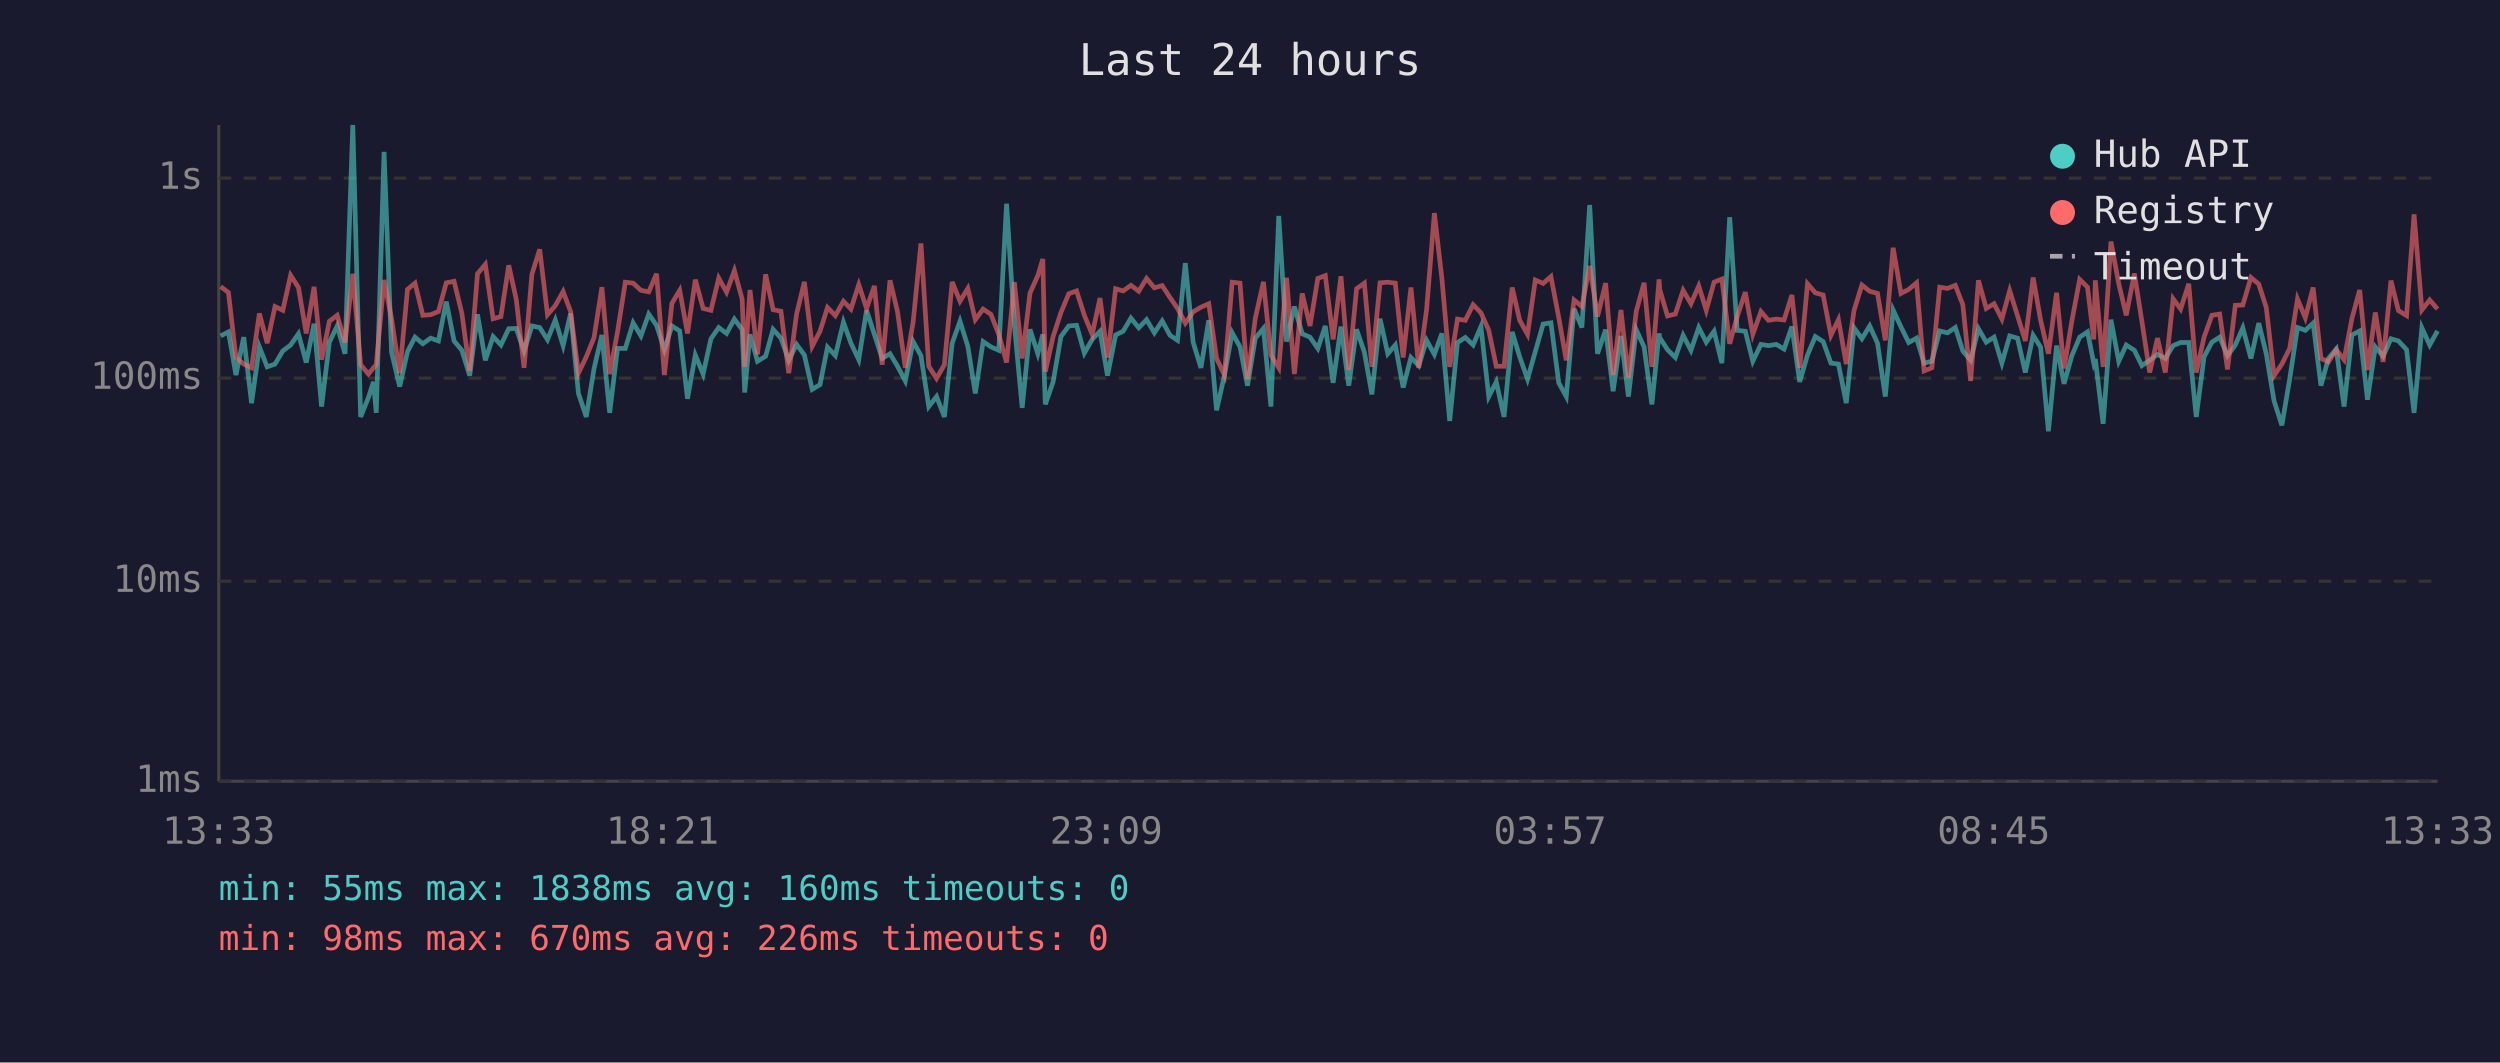
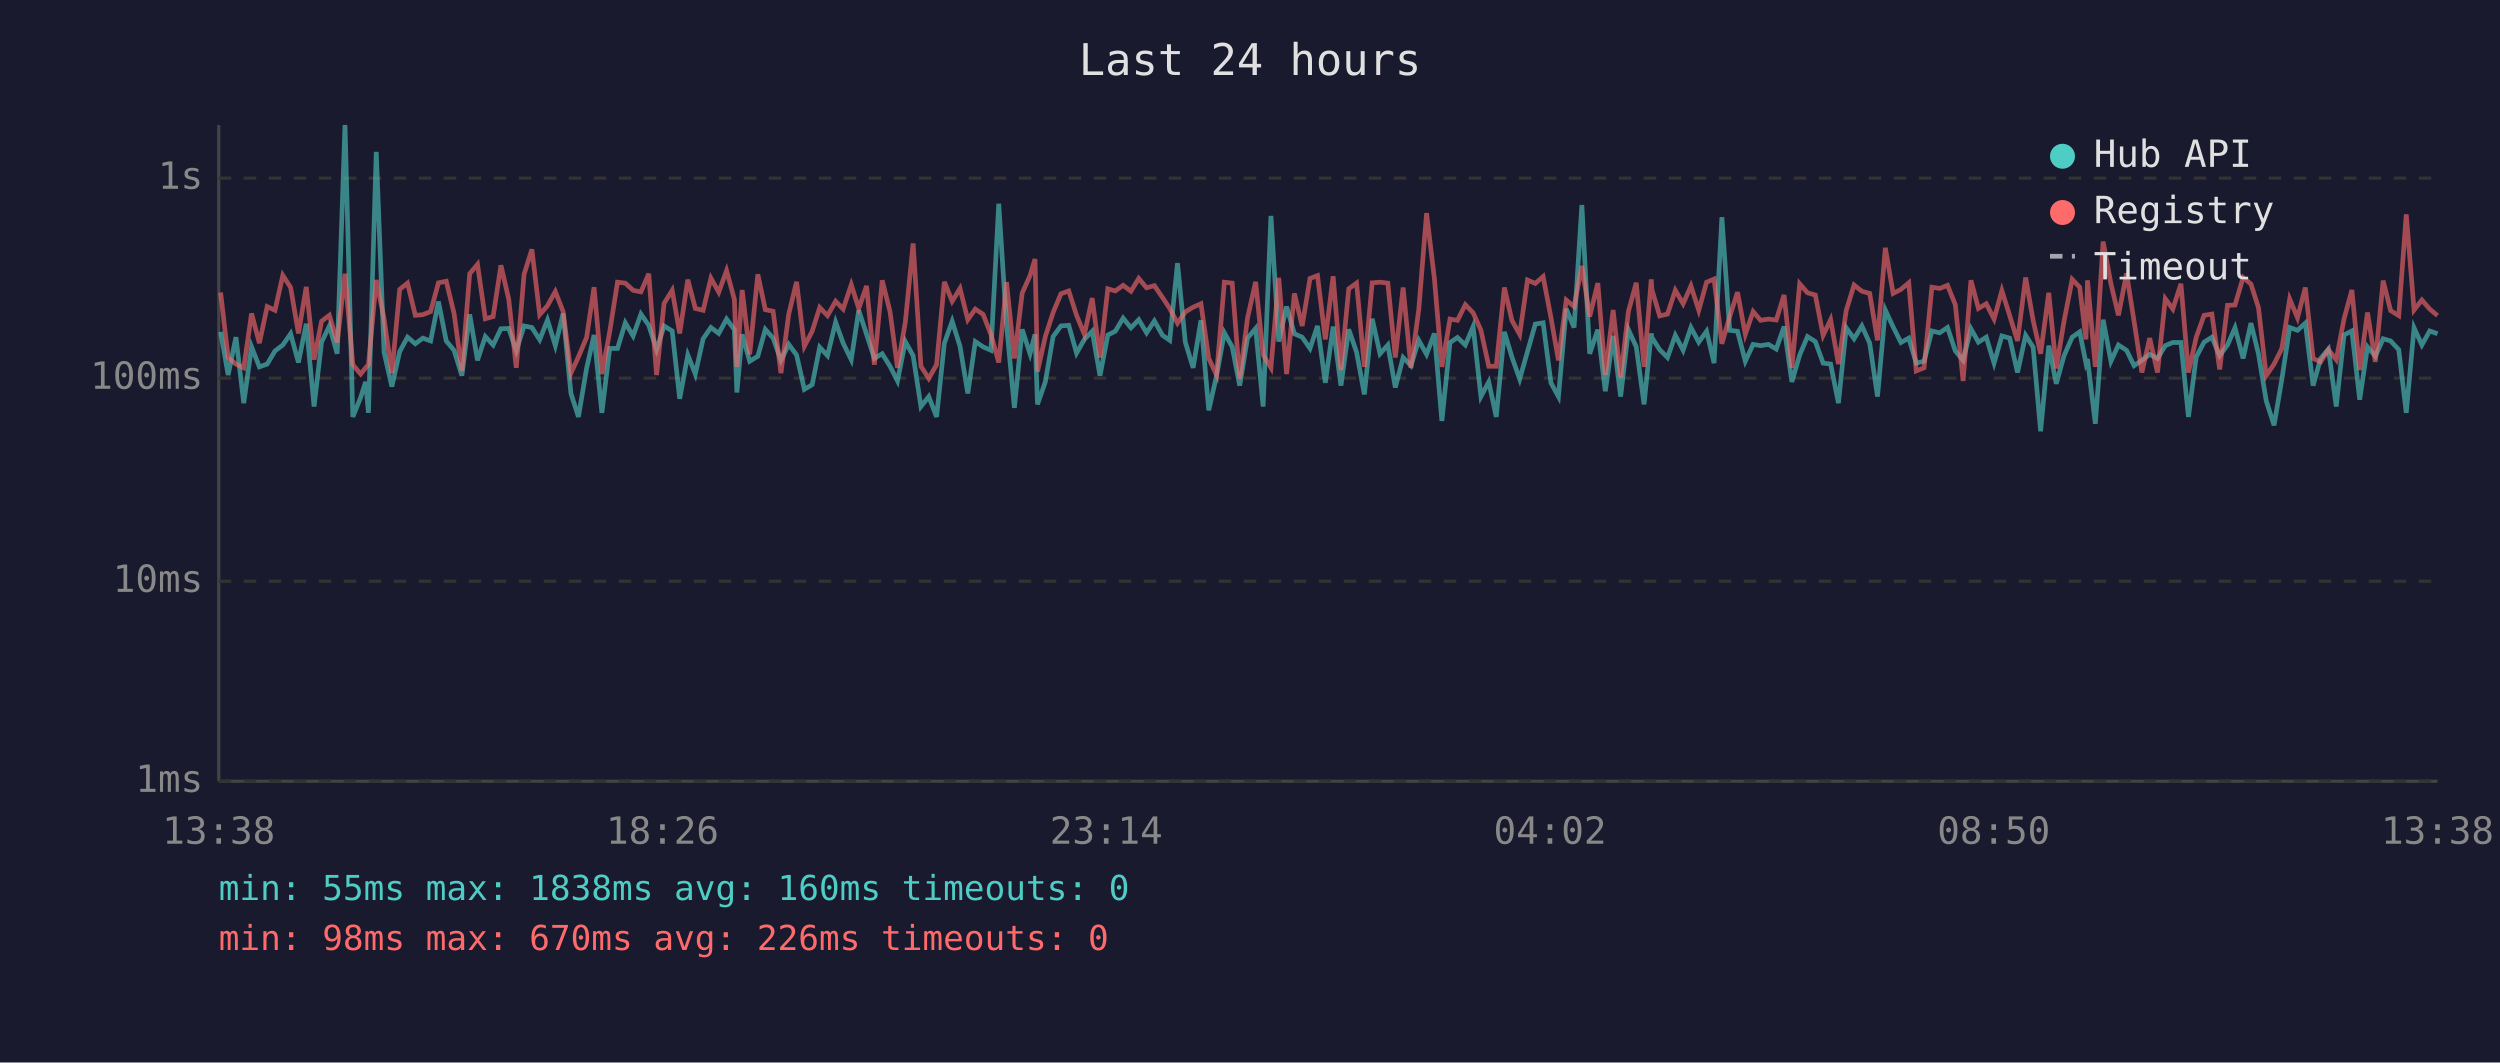
<svg xmlns="http://www.w3.org/2000/svg" viewBox="0 0 800 340" font-family="monospace" font-size="12">
  <rect width="800" height="340" fill="#1a1a2e" />
  <text x="400" y="24" fill="#e0e0e0" font-size="14" text-anchor="middle">Last 24 hours</text>
  <line x1="70" y1="40" x2="70" y2="250" stroke="#444" stroke-width="1" />
  <line x1="70" y1="250" x2="780" y2="250" stroke="#444" stroke-width="1" />
  <line x1="70" y1="250" x2="780" y2="250" stroke="#333" stroke-width="1" stroke-dasharray="4" />
  <text x="65" y="250" fill="#888" text-anchor="end" dominant-baseline="middle">1ms</text>
  <line x1="70" y1="186" x2="780" y2="186" stroke="#333" stroke-width="1" stroke-dasharray="4" />
  <text x="65" y="186" fill="#888" text-anchor="end" dominant-baseline="middle">10ms</text>
  <line x1="70" y1="121" x2="780" y2="121" stroke="#333" stroke-width="1" stroke-dasharray="4" />
  <text x="65" y="121" fill="#888" text-anchor="end" dominant-baseline="middle">100ms</text>
  <line x1="70" y1="57" x2="780" y2="57" stroke="#333" stroke-width="1" stroke-dasharray="4" />
  <text x="65" y="57" fill="#888" text-anchor="end" dominant-baseline="middle">1s</text>
-   <text x="70" y="270" fill="#888" text-anchor="middle">13:33</text>
-   <text x="212" y="270" fill="#888" text-anchor="middle">18:21</text>
-   <text x="354" y="270" fill="#888" text-anchor="middle">23:09</text>
-   <text x="496" y="270" fill="#888" text-anchor="middle">03:57</text>
-   <text x="638" y="270" fill="#888" text-anchor="middle">08:45</text>
-   <text x="780" y="270" fill="#888" text-anchor="middle">13:33</text>
-   <polyline points="70.6,107.5 73.1,106.2 75.5,120.0 78.0,107.9 80.5,129.0 83.0,111.0 85.5,117.4 88.0,116.5 90.5,112.3 93.0,110.4 95.5,106.8 98.0,116.0 100.5,103.6 102.9,130.1 105.4,109.5 107.9,104.3 110.4,113.2 112.9,40.0 115.4,133.4 117.9,127.2 119.5,122.2 120.4,132.1 122.9,48.6 125.3,112.7 127.9,123.7 130.4,112.5 132.8,107.9 135.3,110.0 137.8,108.2 140.3,109.1 142.8,96.5 145.3,109.1 147.8,112.1 150.3,120.2 152.8,100.6 155.3,115.3 157.8,107.7 160.3,110.4 162.8,105.2 165.2,105.1 167.7,112.3 170.2,104.3 172.7,104.8 175.2,108.7 177.7,102.4 180.2,110.6 182.6,100.3 185.1,125.9 187.6,133.4 190.1,117.9 192.6,107.2 195.1,132.1 197.6,111.5 200.1,111.5 202.6,103.3 205.1,107.5 207.6,100.5 210.1,104.1 212.6,111.9 215.0,104.3 217.5,105.9 220.0,127.6 222.5,113.6 225.0,119.7 227.5,108.4 230.0,104.8 232.5,106.7 235.0,102.1 237.5,105.5 238.3,125.6 240.0,107.0 242.4,115.6 245.0,114.0 247.4,105.4 249.9,108.2 252.4,115.3 254.9,110.2 257.4,113.6 259.9,124.6 262.4,123.1 264.8,111.1 267.3,113.8 269.9,103.1 272.3,109.8 274.8,115.1 277.3,99.3 279.8,107.0 282.3,114.7 284.8,113.2 287.2,117.2 289.7,121.9 292.2,109.3 294.7,113.8 297.2,130.1 299.7,126.9 302.2,133.4 304.7,109.8 307.2,102.8 309.7,110.8 312.1,125.9 314.6,109.3 317.1,111.0 319.6,112.1 322.1,65.2 324.6,104.0 327.1,130.5 329.6,105.4 332.1,113.2 333.7,107.0 334.5,129.4 337.0,122.2 339.5,107.7 342.0,104.3 344.5,104.1 347.0,113.0 349.5,108.6 352.0,106.0 354.4,120.2 357.0,107.2 359.4,106.0 361.9,101.8 364.4,104.9 366.9,102.3 369.4,106.5 371.9,102.7 374.4,107.3 376.8,108.9 379.3,84.2 381.8,109.5 384.3,117.7 386.8,102.5 389.3,131.3 391.8,120.2 394.3,106.5 396.8,111.0 399.2,123.4 401.7,108.2 404.3,105.1 406.7,130.1 409.2,69.1 411.7,109.3 414.2,98.1 416.7,106.8 419.2,107.9 421.7,111.5 424.1,104.3 426.6,122.5 429.1,104.5 431.6,123.4 434.1,105.4 436.6,112.7 439.0,126.2 441.6,102.0 444.1,113.2 446.5,110.4 449.0,124.0 451.5,114.4 454.0,117.0 456.5,108.9 459.0,113.4 461.4,106.7 463.9,134.7 466.4,109.6 468.9,108.0 471.4,110.4 473.9,104.5 476.4,126.9 478.8,122.2 481.3,133.4 483.9,106.2 486.3,114.2 488.8,121.3 491.3,112.5 493.8,103.7 496.3,103.3 498.8,122.5 501.2,126.9 503.7,98.8 506.2,104.8 508.7,65.6 511.2,113.2 513.8,105.5 516.2,125.2 518.7,107.5 521.1,126.9 523.6,105.5 526.1,111.0 528.6,129.4 530.9,106.7 531.1,108.0 533.6,111.9 536.1,114.4 538.6,107.3 541.1,112.1 543.6,104.8 546.0,109.5 548.5,106.0 551.0,116.2 553.5,69.5 555.9,105.7 558.5,106.0 560.9,115.6 563.5,110.2 565.9,110.6 568.4,110.2 570.9,111.7 573.4,104.5 575.9,122.2 578.4,113.6 580.9,107.7 583.4,109.3 585.9,116.2 588.3,116.5 590.8,129.0 593.3,104.9 595.8,108.4 598.3,104.3 600.8,109.8 603.3,126.9 605.8,99.2 608.3,104.6 610.8,109.6 613.3,108.2 615.7,116.2 618.2,115.6 620.7,105.9 623.2,106.5 625.7,104.8 628.1,112.3 630.6,115.3 633.1,105.2 635.6,109.5 638.1,107.9 640.6,116.2 643.1,107.5 645.6,108.2 648.1,119.2 650.6,107.3 653.0,111.1 655.5,138.0 658.1,110.6 660.5,122.8 663.0,113.8 665.5,107.9 668.0,106.2 670.0,116.2 670.5,114.9 673.0,135.6 675.5,102.3 678.0,115.6 680.4,110.4 683.0,112.1 685.4,117.0 687.9,115.3 690.4,113.4 692.9,114.7 695.4,110.6 697.8,109.6 700.4,109.6 702.8,133.4 705.3,114.2 707.8,109.5 710.3,107.9 712.8,113.8 715.3,110.4 717.7,104.9 720.3,114.7 722.8,103.4 725.2,113.2 727.7,128.3 730.2,136.1 732.7,121.3 735.2,104.8 737.7,105.7 740.2,103.4 742.7,123.4 745.1,114.7 747.6,111.7 750.1,130.1 752.6,107.2 755.1,105.9 757.6,127.9 760.1,111.0 762.6,114.0 765.1,108.4 767.5,109.1 770.1,111.9 772.5,132.1 775.0,104.9 777.5,110.4 780.0,105.9" fill="none" stroke="#4ecdc4" stroke-width="1.5" opacity="0.6" />
-   <polyline points="70.6,91.7 73.1,93.6 75.5,114.4 78.0,116.5 80.5,117.7 83.0,100.3 85.5,109.8 88.0,98.1 90.5,99.3 93.0,88.1 95.5,92.0 98.0,106.7 100.5,91.8 102.9,115.1 105.4,102.8 107.9,100.9 110.4,109.6 112.9,87.6 115.4,116.7 117.9,119.7 119.5,117.7 120.4,116.7 122.9,89.6 125.3,102.0 127.9,119.4 130.4,92.6 132.8,90.6 135.3,100.9 137.8,100.7 140.3,99.7 142.8,90.5 145.3,90.0 147.8,100.3 150.3,118.7 152.8,87.6 155.3,84.6 157.8,102.0 160.3,101.3 162.8,84.9 165.2,95.8 167.7,117.7 170.2,87.8 172.7,79.8 175.2,100.7 177.7,97.8 180.2,93.3 182.6,99.7 185.1,119.4 187.6,114.2 190.1,108.0 192.6,91.9 195.1,119.7 197.6,106.2 200.1,90.3 202.6,90.6 205.1,92.9 207.6,93.4 210.1,87.6 212.6,120.0 215.0,97.1 217.5,92.9 220.0,106.7 222.5,89.5 225.0,98.7 227.5,99.3 230.0,89.0 232.5,93.5 235.0,86.6 237.5,95.8 238.3,117.4 240.0,92.8 242.4,113.4 245.0,87.8 247.4,99.1 249.9,99.6 252.4,119.4 254.9,100.5 257.4,90.2 259.9,110.8 262.4,106.0 264.8,98.4 267.3,101.0 269.9,96.4 272.3,98.9 274.8,91.1 277.3,98.7 279.8,91.5 282.3,116.7 284.8,89.7 287.2,99.7 289.7,117.7 292.2,103.1 294.7,77.9 297.2,117.2 299.7,121.1 302.2,116.7 304.7,90.2 307.2,96.4 309.7,92.3 312.1,102.3 314.6,98.9 317.1,100.6 319.6,107.0 322.1,116.0 324.6,90.3 327.1,114.7 329.6,93.8 332.1,88.2 333.7,82.9 334.5,118.9 337.0,107.7 339.5,100.0 342.0,94.0 344.5,93.1 347.0,100.9 349.5,107.0 352.0,95.4 354.4,114.4 357.0,92.4 359.4,93.1 361.9,91.3 364.4,93.2 366.9,89.1 369.4,92.1 371.9,91.4 374.4,95.2 376.8,98.7 379.3,103.4 381.8,99.8 384.3,98.3 386.8,97.2 389.3,114.7 391.8,120.0 394.3,90.3 396.8,90.6 399.2,121.3 401.7,101.8 404.3,90.2 406.7,113.6 409.2,117.7 411.7,88.9 414.2,119.7 416.7,93.9 419.2,104.3 421.7,89.1 424.1,88.2 426.6,108.6 429.1,88.4 431.6,118.4 434.1,92.4 436.6,90.6 439.0,117.4 441.6,90.5 444.1,90.3 446.5,90.6 449.0,114.4 451.5,92.0 454.0,117.7 456.5,99.1 459.0,68.2 461.4,89.1 463.9,117.4 466.4,102.1 468.9,102.5 471.4,97.5 473.9,100.1 476.4,105.7 478.8,117.2 481.3,117.2 483.9,92.0 486.3,102.5 488.8,107.0 491.3,89.6 493.8,90.7 496.3,88.5 498.8,101.6 501.2,115.3 503.7,96.0 506.2,98.1 508.7,85.1 511.2,101.3 513.8,90.6 516.2,120.0 518.7,99.2 521.1,120.8 523.6,99.6 526.1,90.5 528.6,117.4 530.9,89.4 531.1,92.6 533.6,101.1 536.1,100.5 538.6,92.9 541.1,97.2 543.6,91.5 546.0,99.3 548.5,90.3 551.0,89.3 553.5,110.0 555.9,101.3 558.5,93.5 560.9,107.0 563.5,99.7 565.9,102.5 568.4,102.1 570.9,102.4 573.4,94.4 575.9,117.7 578.4,90.8 580.9,93.7 583.4,94.4 585.9,107.3 588.3,102.3 590.8,116.5 593.3,99.3 595.8,91.2 598.3,93.2 600.8,93.9 603.3,108.9 605.8,79.3 608.3,93.9 610.8,92.6 613.3,90.5 615.7,118.7 618.2,117.7 620.7,91.9 623.2,92.3 625.7,91.3 628.1,97.5 630.6,121.9 633.1,89.7 635.6,98.7 638.1,97.2 640.6,102.1 643.1,93.0 645.6,101.0 648.1,109.1 650.6,88.8 653.0,102.5 655.5,113.2 658.1,93.7 660.5,117.9 663.0,102.7 665.5,89.4 668.0,91.9 670.0,108.6 670.5,89.7 673.0,117.4 675.5,77.3 678.0,90.8 680.4,100.9 683.0,87.5 685.4,102.8 687.9,119.2 690.4,108.2 692.9,119.2 695.4,95.6 697.8,98.9 700.4,90.8 702.8,119.2 705.3,107.9 707.8,100.9 710.3,100.5 712.8,118.2 715.3,97.7 717.7,97.6 720.3,88.8 722.8,90.9 725.2,98.4 727.7,120.2 730.2,116.5 732.7,111.5 735.2,95.7 737.7,101.7 740.2,92.0 742.7,114.7 745.1,115.8 747.6,111.9 750.1,115.1 752.6,102.0 755.1,92.8 757.6,118.4 760.1,100.0 762.6,115.8 765.1,89.8 767.5,99.4 770.1,101.0 772.5,68.6 775.0,99.2 777.5,96.0 780.0,98.9" fill="none" stroke="#ff6b6b" stroke-width="1.5" opacity="0.6" />
+   <text x="70" y="270" fill="#888" text-anchor="middle">13:38</text>
+   <text x="212" y="270" fill="#888" text-anchor="middle">18:26</text>
+   <text x="354" y="270" fill="#888" text-anchor="middle">23:14</text>
+   <text x="496" y="270" fill="#888" text-anchor="middle">04:02</text>
+   <text x="638" y="270" fill="#888" text-anchor="middle">08:50</text>
+   <text x="780" y="270" fill="#888" text-anchor="middle">13:38</text>
+   <polyline points="70.6,106.2 73.0,120.0 75.5,107.9 78.0,129.0 80.5,111.0 83.0,117.4 85.5,116.5 88.0,112.3 90.5,110.4 93.0,106.8 95.5,116.0 98.0,103.6 100.5,130.1 102.9,109.5 105.4,104.3 107.9,113.2 110.4,40.0 112.9,133.4 115.4,127.2 117.0,122.2 117.9,132.1 120.4,48.6 122.9,112.7 125.4,123.7 127.9,112.5 130.4,107.9 132.9,110.0 135.3,108.2 137.8,109.1 140.3,96.5 142.8,109.1 145.3,112.1 147.8,120.2 150.3,100.6 152.8,115.3 155.3,107.7 157.8,110.4 160.3,105.2 162.8,105.1 165.2,112.3 167.7,104.3 170.2,104.8 172.7,108.7 175.2,102.4 177.7,110.6 180.2,100.3 182.7,125.9 185.1,133.4 187.7,117.9 190.1,107.2 192.6,132.1 195.1,111.5 197.6,111.5 200.1,103.3 202.6,107.5 205.1,100.5 207.6,104.1 210.1,111.9 212.5,104.3 215.1,105.9 217.5,127.6 220.1,113.6 222.5,119.7 225.0,108.4 227.5,104.8 230.0,106.7 232.5,102.1 235.0,105.5 235.8,125.6 237.5,107.0 239.9,115.6 242.5,114.0 244.9,105.4 247.4,108.2 249.9,115.3 252.4,110.2 254.9,113.6 257.4,124.6 259.9,123.1 262.3,111.1 264.8,113.8 267.4,103.1 269.8,109.8 272.4,115.1 274.8,99.3 277.3,107.0 279.8,114.7 282.3,113.2 284.8,117.2 287.2,121.9 289.7,109.3 292.2,113.8 294.7,130.1 297.2,126.9 299.7,133.4 302.2,109.8 304.7,102.8 307.2,110.8 309.7,125.9 312.1,109.3 314.6,111.0 317.1,112.1 319.6,65.2 322.1,104.0 324.6,130.5 327.1,105.4 329.6,113.2 331.2,107.0 332.0,129.4 334.5,122.2 337.0,107.7 339.5,104.3 342.0,104.1 344.5,113.0 347.0,108.6 349.5,106.0 352.0,120.2 354.5,107.2 356.9,106.0 359.4,101.8 361.9,104.9 364.4,102.3 366.9,106.5 369.4,102.7 372.0,107.3 374.3,108.9 376.8,84.2 379.3,109.5 381.8,117.7 384.3,102.5 386.8,131.3 389.3,120.2 391.8,106.5 394.3,111.0 396.7,123.4 399.2,108.2 401.8,105.1 404.2,130.1 406.7,69.1 409.2,109.3 411.7,98.1 414.2,106.8 416.7,107.9 419.2,111.5 421.6,104.3 424.1,122.5 426.6,104.5 429.1,123.4 431.6,105.4 434.1,112.7 436.6,126.2 439.1,102.0 441.6,113.2 444.1,110.4 446.5,124.0 449.0,114.4 451.5,117.0 454.0,108.9 456.5,113.4 459.0,106.7 461.4,134.7 464.0,109.6 466.4,108.0 468.9,110.4 471.4,104.5 473.9,126.9 476.4,122.2 478.8,133.4 481.4,106.2 483.8,114.2 486.3,121.3 488.8,112.5 491.3,103.7 493.8,103.3 496.3,122.5 498.7,126.9 501.2,98.8 503.7,104.8 506.2,65.6 508.7,113.2 511.3,105.5 513.7,125.2 516.2,107.5 518.6,126.9 521.1,105.5 523.6,111.0 526.1,129.4 528.4,106.7 528.6,108.0 531.1,111.9 533.6,114.4 536.1,107.3 538.6,112.1 541.1,104.8 543.6,109.5 546.1,106.0 548.5,116.2 551.0,69.5 553.5,105.7 556.0,106.0 558.5,115.6 561.0,110.2 563.4,110.6 565.9,110.2 568.4,111.7 570.9,104.5 573.4,122.2 575.9,113.6 578.4,107.7 580.9,109.3 583.4,116.2 585.8,116.5 588.3,129.0 590.8,104.9 593.3,108.4 595.8,104.3 598.3,109.8 600.8,126.9 603.3,99.2 605.8,104.6 608.3,109.6 610.8,108.2 613.2,116.2 615.7,115.6 618.2,105.9 620.7,106.5 623.2,104.8 625.7,112.3 628.2,115.3 630.7,105.2 633.1,109.5 635.6,107.9 638.1,116.2 640.6,107.5 643.1,108.2 645.6,119.2 648.2,107.3 650.6,111.1 653.0,138.0 655.6,110.6 658.0,122.8 660.5,113.8 663.1,107.9 665.5,106.2 667.5,116.2 668.0,114.9 670.5,135.6 673.0,102.3 675.5,115.6 677.9,110.4 680.5,112.1 682.9,117.0 685.4,115.3 687.9,113.4 690.4,114.7 692.9,110.6 695.3,109.6 697.9,109.6 700.3,133.4 702.8,114.2 705.3,109.5 707.8,107.9 710.3,113.8 712.8,110.4 715.2,104.9 717.8,114.7 720.3,103.4 722.7,113.2 725.2,128.3 727.7,136.1 730.2,121.3 732.7,104.8 735.2,105.7 737.7,103.4 740.2,123.4 742.6,114.7 745.1,111.7 747.6,130.1 750.1,107.2 752.6,105.9 755.1,127.9 757.6,111.0 760.1,114.0 762.6,108.4 765.0,109.1 767.6,111.9 770.0,132.1 772.5,104.9 775.0,110.4 777.5,105.9 780.0,106.8" fill="none" stroke="#4ecdc4" stroke-width="1.5" opacity="0.6" />
+   <polyline points="70.6,93.6 73.0,114.4 75.5,116.5 78.0,117.7 80.5,100.3 83.0,109.8 85.5,98.1 88.0,99.3 90.5,88.1 93.0,92.0 95.5,106.7 98.0,91.8 100.5,115.1 102.9,102.8 105.4,100.9 107.9,109.6 110.4,87.6 112.9,116.7 115.4,119.7 117.0,117.7 117.9,116.7 120.4,89.6 122.9,102.0 125.4,119.4 127.9,92.6 130.4,90.6 132.9,100.9 135.3,100.7 137.8,99.7 140.3,90.5 142.8,90.0 145.3,100.3 147.8,118.7 150.3,87.6 152.8,84.6 155.3,102.0 157.8,101.3 160.3,84.9 162.8,95.8 165.2,117.7 167.7,87.8 170.2,79.8 172.7,100.7 175.2,97.8 177.7,93.3 180.2,99.7 182.7,119.4 185.1,114.2 187.7,108.0 190.1,91.9 192.6,119.7 195.1,106.2 197.6,90.3 200.1,90.6 202.6,92.9 205.1,93.4 207.6,87.6 210.1,120.0 212.5,97.1 215.1,92.9 217.5,106.7 220.1,89.5 222.5,98.7 225.0,99.3 227.5,89.0 230.0,93.5 232.5,86.6 235.0,95.8 235.8,117.4 237.5,92.8 239.9,113.4 242.5,87.8 244.9,99.1 247.4,99.6 249.9,119.4 252.4,100.5 254.9,90.2 257.4,110.8 259.9,106.0 262.3,98.4 264.8,101.0 267.4,96.4 269.8,98.9 272.4,91.1 274.8,98.7 277.3,91.5 279.8,116.7 282.3,89.7 284.8,99.7 287.2,117.7 289.7,103.1 292.2,77.9 294.7,117.2 297.2,121.1 299.7,116.7 302.2,90.2 304.7,96.4 307.2,92.3 309.7,102.3 312.1,98.9 314.6,100.6 317.1,107.0 319.6,116.0 322.1,90.3 324.6,114.7 327.1,93.8 329.6,88.2 331.2,82.9 332.0,118.9 334.5,107.7 337.0,100.0 339.5,94.0 342.0,93.1 344.5,100.9 347.0,107.0 349.5,95.4 352.0,114.4 354.5,92.4 356.9,93.1 359.4,91.3 361.9,93.2 364.4,89.1 366.9,92.1 369.4,91.4 372.0,95.2 374.3,98.7 376.8,103.4 379.3,99.8 381.8,98.3 384.3,97.2 386.8,114.7 389.3,120.0 391.8,90.3 394.3,90.6 396.7,121.3 399.2,101.8 401.8,90.2 404.2,113.6 406.7,117.7 409.2,88.9 411.7,119.7 414.2,93.9 416.7,104.3 419.2,89.1 421.6,88.2 424.1,108.6 426.6,88.4 429.1,118.4 431.6,92.4 434.1,90.6 436.6,117.4 439.1,90.5 441.6,90.3 444.1,90.6 446.5,114.4 449.0,92.0 451.5,117.7 454.0,99.1 456.5,68.2 459.0,89.1 461.4,117.4 464.0,102.1 466.4,102.5 468.9,97.5 471.4,100.1 473.9,105.7 476.4,117.2 478.8,117.2 481.4,92.0 483.8,102.5 486.3,107.0 488.8,89.6 491.3,90.7 493.8,88.5 496.3,101.6 498.7,115.3 501.2,96.0 503.7,98.1 506.2,85.1 508.7,101.3 511.3,90.6 513.7,120.0 516.2,99.2 518.6,120.8 521.1,99.6 523.6,90.5 526.1,117.4 528.4,89.4 528.6,92.6 531.1,101.1 533.6,100.5 536.1,92.9 538.6,97.2 541.1,91.5 543.6,99.3 546.1,90.3 548.5,89.3 551.0,110.0 553.5,101.3 556.0,93.5 558.5,107.0 561.0,99.7 563.4,102.5 565.9,102.1 568.4,102.4 570.9,94.4 573.4,117.7 575.9,90.8 578.4,93.7 580.9,94.4 583.4,107.3 585.8,102.3 588.3,116.5 590.8,99.3 593.3,91.2 595.8,93.2 598.3,93.9 600.8,108.9 603.3,79.3 605.8,93.9 608.3,92.6 610.8,90.5 613.2,118.7 615.7,117.7 618.2,91.9 620.7,92.3 623.2,91.3 625.7,97.5 628.2,121.9 630.7,89.7 633.1,98.7 635.6,97.2 638.1,102.1 640.6,93.0 643.1,101.0 645.6,109.1 648.2,88.8 650.6,102.5 653.0,113.2 655.6,93.7 658.0,117.9 660.5,102.7 663.1,89.4 665.5,91.9 667.5,108.6 668.0,89.7 670.5,117.4 673.0,77.3 675.5,90.8 677.9,100.9 680.5,87.5 682.9,102.8 685.4,119.2 687.9,108.2 690.4,119.2 692.9,95.6 695.3,98.9 697.9,90.8 700.3,119.2 702.8,107.9 705.3,100.9 707.8,100.5 710.3,118.2 712.8,97.7 715.2,97.6 717.8,88.8 720.3,90.9 722.7,98.4 725.2,120.2 727.7,116.5 730.2,111.5 732.7,95.7 735.2,101.7 737.7,92.0 740.2,114.7 742.6,115.8 745.1,111.9 747.6,115.1 750.1,102.0 752.6,92.8 755.1,118.4 757.6,100.0 760.1,115.8 762.6,89.8 765.0,99.4 767.6,101.0 770.0,68.6 772.5,99.2 775.0,96.0 777.5,98.9 780.0,101.0" fill="none" stroke="#ff6b6b" stroke-width="1.5" opacity="0.6" />
  <circle cx="660" cy="50" r="4" fill="#4ecdc4" />
  <text x="670" y="50" fill="#e0e0e0" dominant-baseline="middle">Hub API</text>
  <circle cx="660" cy="68" r="4" fill="#ff6b6b" />
  <text x="670" y="68" fill="#e0e0e0" dominant-baseline="middle">Registry</text>
  <line x1="656" y1="82" x2="664" y2="82" stroke="#e0e0e0" stroke-width="1.5" stroke-dasharray="4,3" opacity="0.7" />
  <text x="670" y="86" fill="#e0e0e0" dominant-baseline="middle">Timeout</text>
  <text x="70" y="288" fill="#4ecdc4" font-size="11">min: 55ms  max: 1838ms  avg: 160ms  timeouts: 0</text>
  <text x="70" y="304" fill="#ff6b6b" font-size="11">min: 98ms  max: 670ms  avg: 226ms  timeouts: 0</text>
</svg>
